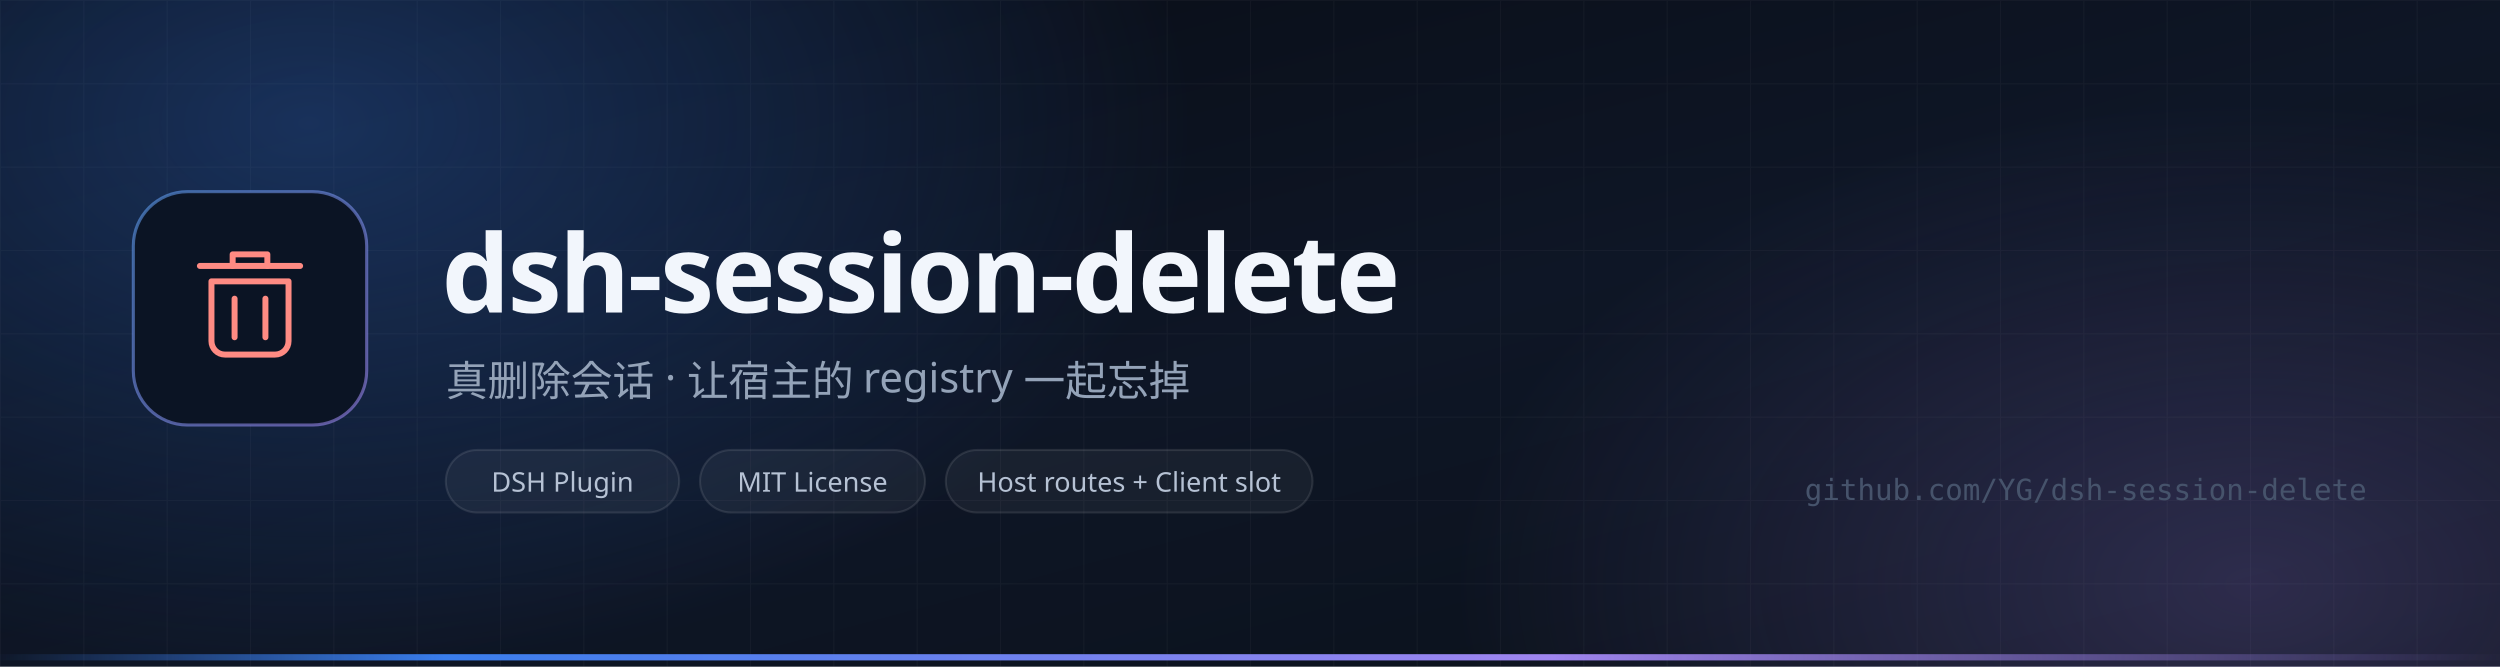
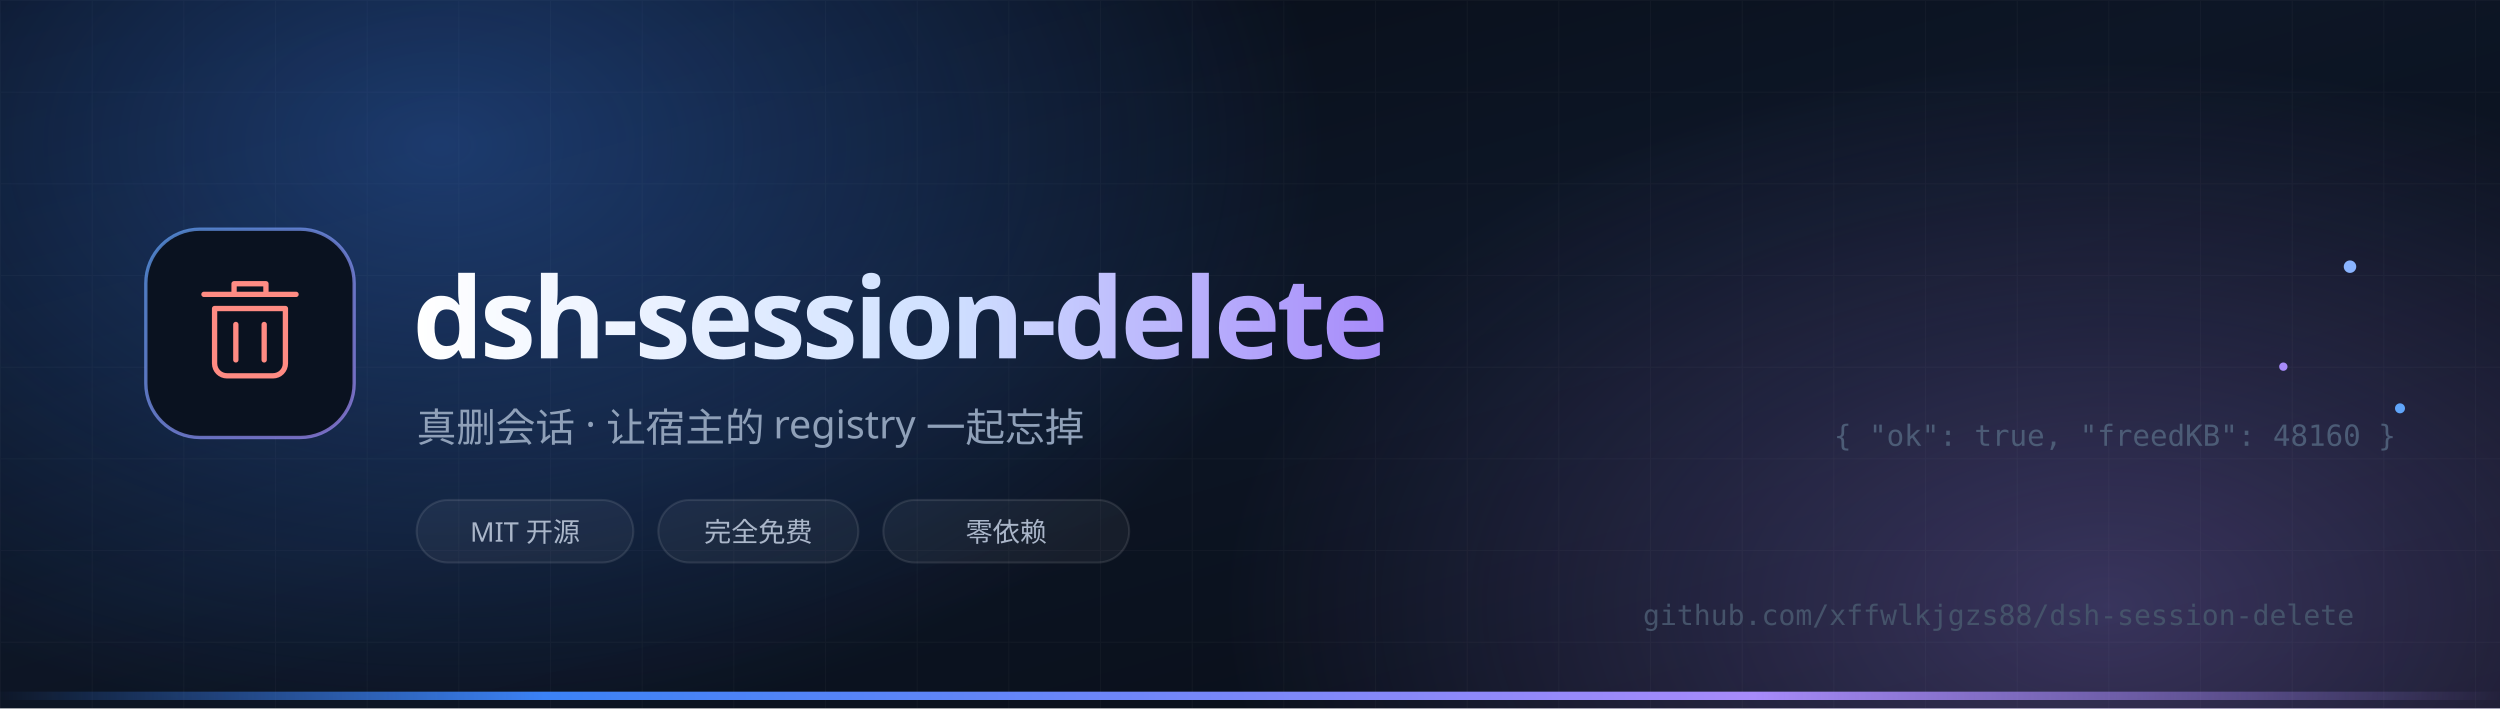
- <svg xmlns="http://www.w3.org/2000/svg" width="1200" height="320" viewBox="0 0 1200 320" role="img" aria-label="dsh-session-delete">
+ <svg xmlns="http://www.w3.org/2000/svg" width="1200" height="340" viewBox="0 0 1200 340" role="img" aria-label="dsh-session-delete">
  <defs>
    <linearGradient id="bg" x1="0" y1="0" x2="1" y2="1">
-       <stop offset="0%" stop-color="#080b12" />
-       <stop offset="52%" stop-color="#0e1626" />
-       <stop offset="100%" stop-color="#0a1018" />
+       <stop offset="0%" stop-color="#060910" />
+       <stop offset="45%" stop-color="#0d1626" />
+       <stop offset="100%" stop-color="#080c14" />
    </linearGradient>
-     <linearGradient id="stroke" x1="0" y1="0" x2="1" y2="1">
-       <stop offset="0%" stop-color="#60a5fa" />
+     <linearGradient id="text" x1="0" y1="0" x2="1" y2="0">
+       <stop offset="0%" stop-color="#ffffff" />
+       <stop offset="55%" stop-color="#cfe0ff" />
      <stop offset="100%" stop-color="#a78bfa" />
    </linearGradient>
    <linearGradient id="rule" x1="0" y1="0" x2="1" y2="0">
      <stop offset="0%" stop-color="#3b82f6" stop-opacity="0" />
-       <stop offset="18%" stop-color="#3b82f6" stop-opacity=".95" />
-       <stop offset="62%" stop-color="#a78bfa" stop-opacity=".95" />
+       <stop offset="22%" stop-color="#3b82f6" stop-opacity="1" />
+       <stop offset="70%" stop-color="#a78bfa" stop-opacity="1" />
      <stop offset="100%" stop-color="#a78bfa" stop-opacity="0" />
    </linearGradient>
+     <linearGradient id="ring" x1="0" y1="0" x2="1" y2="1">
+       <stop offset="0%" stop-color="#60a5fa" />
+       <stop offset="100%" stop-color="#a78bfa" />
+     </linearGradient>
    <radialGradient id="glowA" cx="50%" cy="50%" r="50%">
-       <stop offset="0%" stop-color="#3b82f6" stop-opacity=".30" />
+       <stop offset="0%" stop-color="#3b82f6" stop-opacity=".38" />
      <stop offset="100%" stop-color="#3b82f6" stop-opacity="0" />
    </radialGradient>
    <radialGradient id="glowB" cx="50%" cy="50%" r="50%">
-       <stop offset="0%" stop-color="#a78bfa" stop-opacity=".22" />
+       <stop offset="0%" stop-color="#a78bfa" stop-opacity=".30" />
      <stop offset="100%" stop-color="#a78bfa" stop-opacity="0" />
    </radialGradient>
-     <pattern id="grid" width="40" height="40" patternUnits="userSpaceOnUse">
-       <path d="M40 0H0V40" fill="none" stroke="#ffffff" stroke-opacity=".035" stroke-width="1" />
+     <pattern id="grid" width="44" height="44" patternUnits="userSpaceOnUse">
+       <path d="M44 0H0V44" fill="none" stroke="#ffffff" stroke-opacity=".028" stroke-width="1" />
    </pattern>
+     <style>
+       .glowA { animation: driftA 16s ease-in-out infinite; }
+       .glowB { animation: driftB 19s ease-in-out infinite; }
+       .ring  { animation: breathe 5s ease-in-out infinite; }
+       .spark { animation: breathe 3.2s ease-in-out infinite; }
+       @keyframes driftA { 0%,100% { transform: translate(0,0) } 50% { transform: translate(46px,-24px) } }
+       @keyframes driftB { 0%,100% { transform: translate(0,0) } 50% { transform: translate(-40px,26px) } }
+       @keyframes breathe { 0%,100% { opacity:.55 } 50% { opacity:1 } }
+       @media (prefers-reduced-motion: reduce) {
+         .glowA, .glowB, .ring, .spark { animation: none }
+       }
+     </style>
  </defs>
-   <rect width="1200" height="320" fill="url(#bg)" />
-   <rect width="1200" height="320" fill="url(#grid)" />
-   <ellipse cx="150" cy="60" rx="420" ry="260" fill="url(#glowA)" />
-   <ellipse cx="1080" cy="280" rx="380" ry="230" fill="url(#glowB)" />
-   <rect x="64" y="92" width="112" height="112" rx="26" fill="#0b1424" stroke="url(#stroke)" stroke-opacity=".55" stroke-width="1.5" />
-   <g transform="translate(120 148) scale(1.85)" fill="none" stroke="#ff8b83" stroke-width="1.55" stroke-linecap="round" stroke-linejoin="round">
-     <path d="M-4.5 -11v-3h9v3" />
-     <path d="M-13 -11H13" />
-     <path d="M-10 -7h20v15.5a3.5 3.5 0 0 1-3.5 3.5h-13a3.5 3.5 0 0 1-3.5-3.5z" />
-     <path d="M-4 -2.5v10M4 -2.5v10" />
+   <rect width="1200" height="340" fill="url(#bg)" />
+   <rect width="1200" height="340" fill="url(#grid)" />
+   <ellipse class="glowA" cx="210" cy="70" rx="430" ry="280" fill="url(#glowA)" />
+   <ellipse class="glowB" cx="1010" cy="290" rx="420" ry="260" fill="url(#glowB)" />
+   <g>
+     <rect class="ring" x="70" y="110" width="100" height="100" rx="26" fill="#0a1220" stroke="url(#ring)" stroke-width="1.6" stroke-opacity=".7" />
+     <g transform="translate(120 160) scale(1.7)" fill="none" stroke="#ff8b83" stroke-width="1.5" stroke-linecap="round" stroke-linejoin="round">
+       <path d="M-4.5 -11v-3h9v3" />
+       <path d="M-13 -11H13" />
+       <path d="M-10 -7h20v15.5a3.5 3.5 0 0 1-3.5 3.5h-13a3.5 3.5 0 0 1-3.5-3.5z" />
+       <path d="M-4 -2.5v10M4 -2.5v10" />
+     </g>
  </g>
-   <text x="212" y="150" font-family="'Segoe UI','Microsoft YaHei',system-ui,-apple-system,sans-serif" font-size="52" font-weight="700" fill="#f2f6fc" letter-spacing="-1.2">dsh-session-delete</text>
-   <text x="214" y="190" font-family="'Segoe UI','Microsoft YaHei',system-ui,-apple-system,sans-serif" font-size="20" fill="#94a3b8">真删除会话 · 让宿主的 registry 一起忘掉</text>
-   <g font-family="'Segoe UI','Microsoft YaHei',system-ui,-apple-system,sans-serif" font-size="13" fill="#b6c2d4">
-     <rect x="214" y="216" width="112" height="30" rx="15" fill="#ffffff" fill-opacity=".05" stroke="#ffffff" stroke-opacity=".10" />
-     <text x="270" y="236" text-anchor="middle">DSH Plugin</text>
-     <rect x="336" y="216" width="108" height="30" rx="15" fill="#ffffff" fill-opacity=".05" stroke="#ffffff" stroke-opacity=".10" />
-     <text x="390" y="236" text-anchor="middle">MIT License</text>
-     <rect x="454" y="216" width="176" height="30" rx="15" fill="#ffffff" fill-opacity=".05" stroke="#ffffff" stroke-opacity=".10" />
-     <text x="542" y="236" text-anchor="middle">Host routes + Client slot</text>
+   <text x="198" y="172" font-family="'Segoe UI','Microsoft YaHei',system-ui,-apple-system,sans-serif" font-size="54" font-weight="700" fill="url(#text)" letter-spacing="-1.8">dsh-session-delete</text>
+   <text x="200" y="212" font-family="'Segoe UI','Microsoft YaHei',system-ui,-apple-system,sans-serif" font-size="19" fill="#8fa0b8">真删会话 · 让宿主的 registry 一起忘掉</text>
+   <g font-family="'Segoe UI','Microsoft YaHei',system-ui,-apple-system,sans-serif" font-size="13" fill="#aab6c9">
+     <rect x="200" y="240" width="104" height="30" rx="15" fill="#ffffff" fill-opacity=".05" stroke="#ffffff" stroke-opacity=".10" />
+     <text x="252" y="260" text-anchor="middle">MIT 开源</text>
+     <rect x="316" y="240" width="96" height="30" rx="15" fill="#ffffff" fill-opacity=".05" stroke="#ffffff" stroke-opacity=".10" />
+     <text x="364" y="260" text-anchor="middle">完全免费</text>
+     <rect x="424" y="240" width="118" height="30" rx="15" fill="#ffffff" fill-opacity=".05" stroke="#ffffff" stroke-opacity=".10" />
+     <text x="483" y="260" text-anchor="middle">零依赖</text>
  </g>
-   <text x="1136" y="240" text-anchor="end" font-family="ui-monospace,SFMono-Regular,Consolas,monospace" font-size="14" fill="#46536b">github.com/YG/dsh-session-delete</text>
-   <rect x="0" y="314" width="1200" height="3" fill="url(#rule)" />
+   <circle class="spark" cx="1128" cy="128" r="3" fill="#8ab4ff" />
+   <circle class="spark" cx="1096" cy="176" r="2" fill="#a78bfa" />
+   <circle class="spark" cx="1152" cy="196" r="2.4" fill="#60a5fa" />
+   <text x="1150" y="214" text-anchor="end" font-family="ui-monospace,SFMono-Regular,Consolas,monospace" font-size="14" fill="#4c5c76">{ "ok": true, "freedKB": 48160 }</text>
+   <text x="1130" y="300" text-anchor="end" font-family="ui-monospace,SFMono-Regular,Consolas,monospace" font-size="13.5" fill="#45536a">github.com/xffwlkjgzs88/dsh-session-delete</text>
+   <rect x="0" y="332" width="1200" height="4" fill="url(#rule)" />
</svg>
